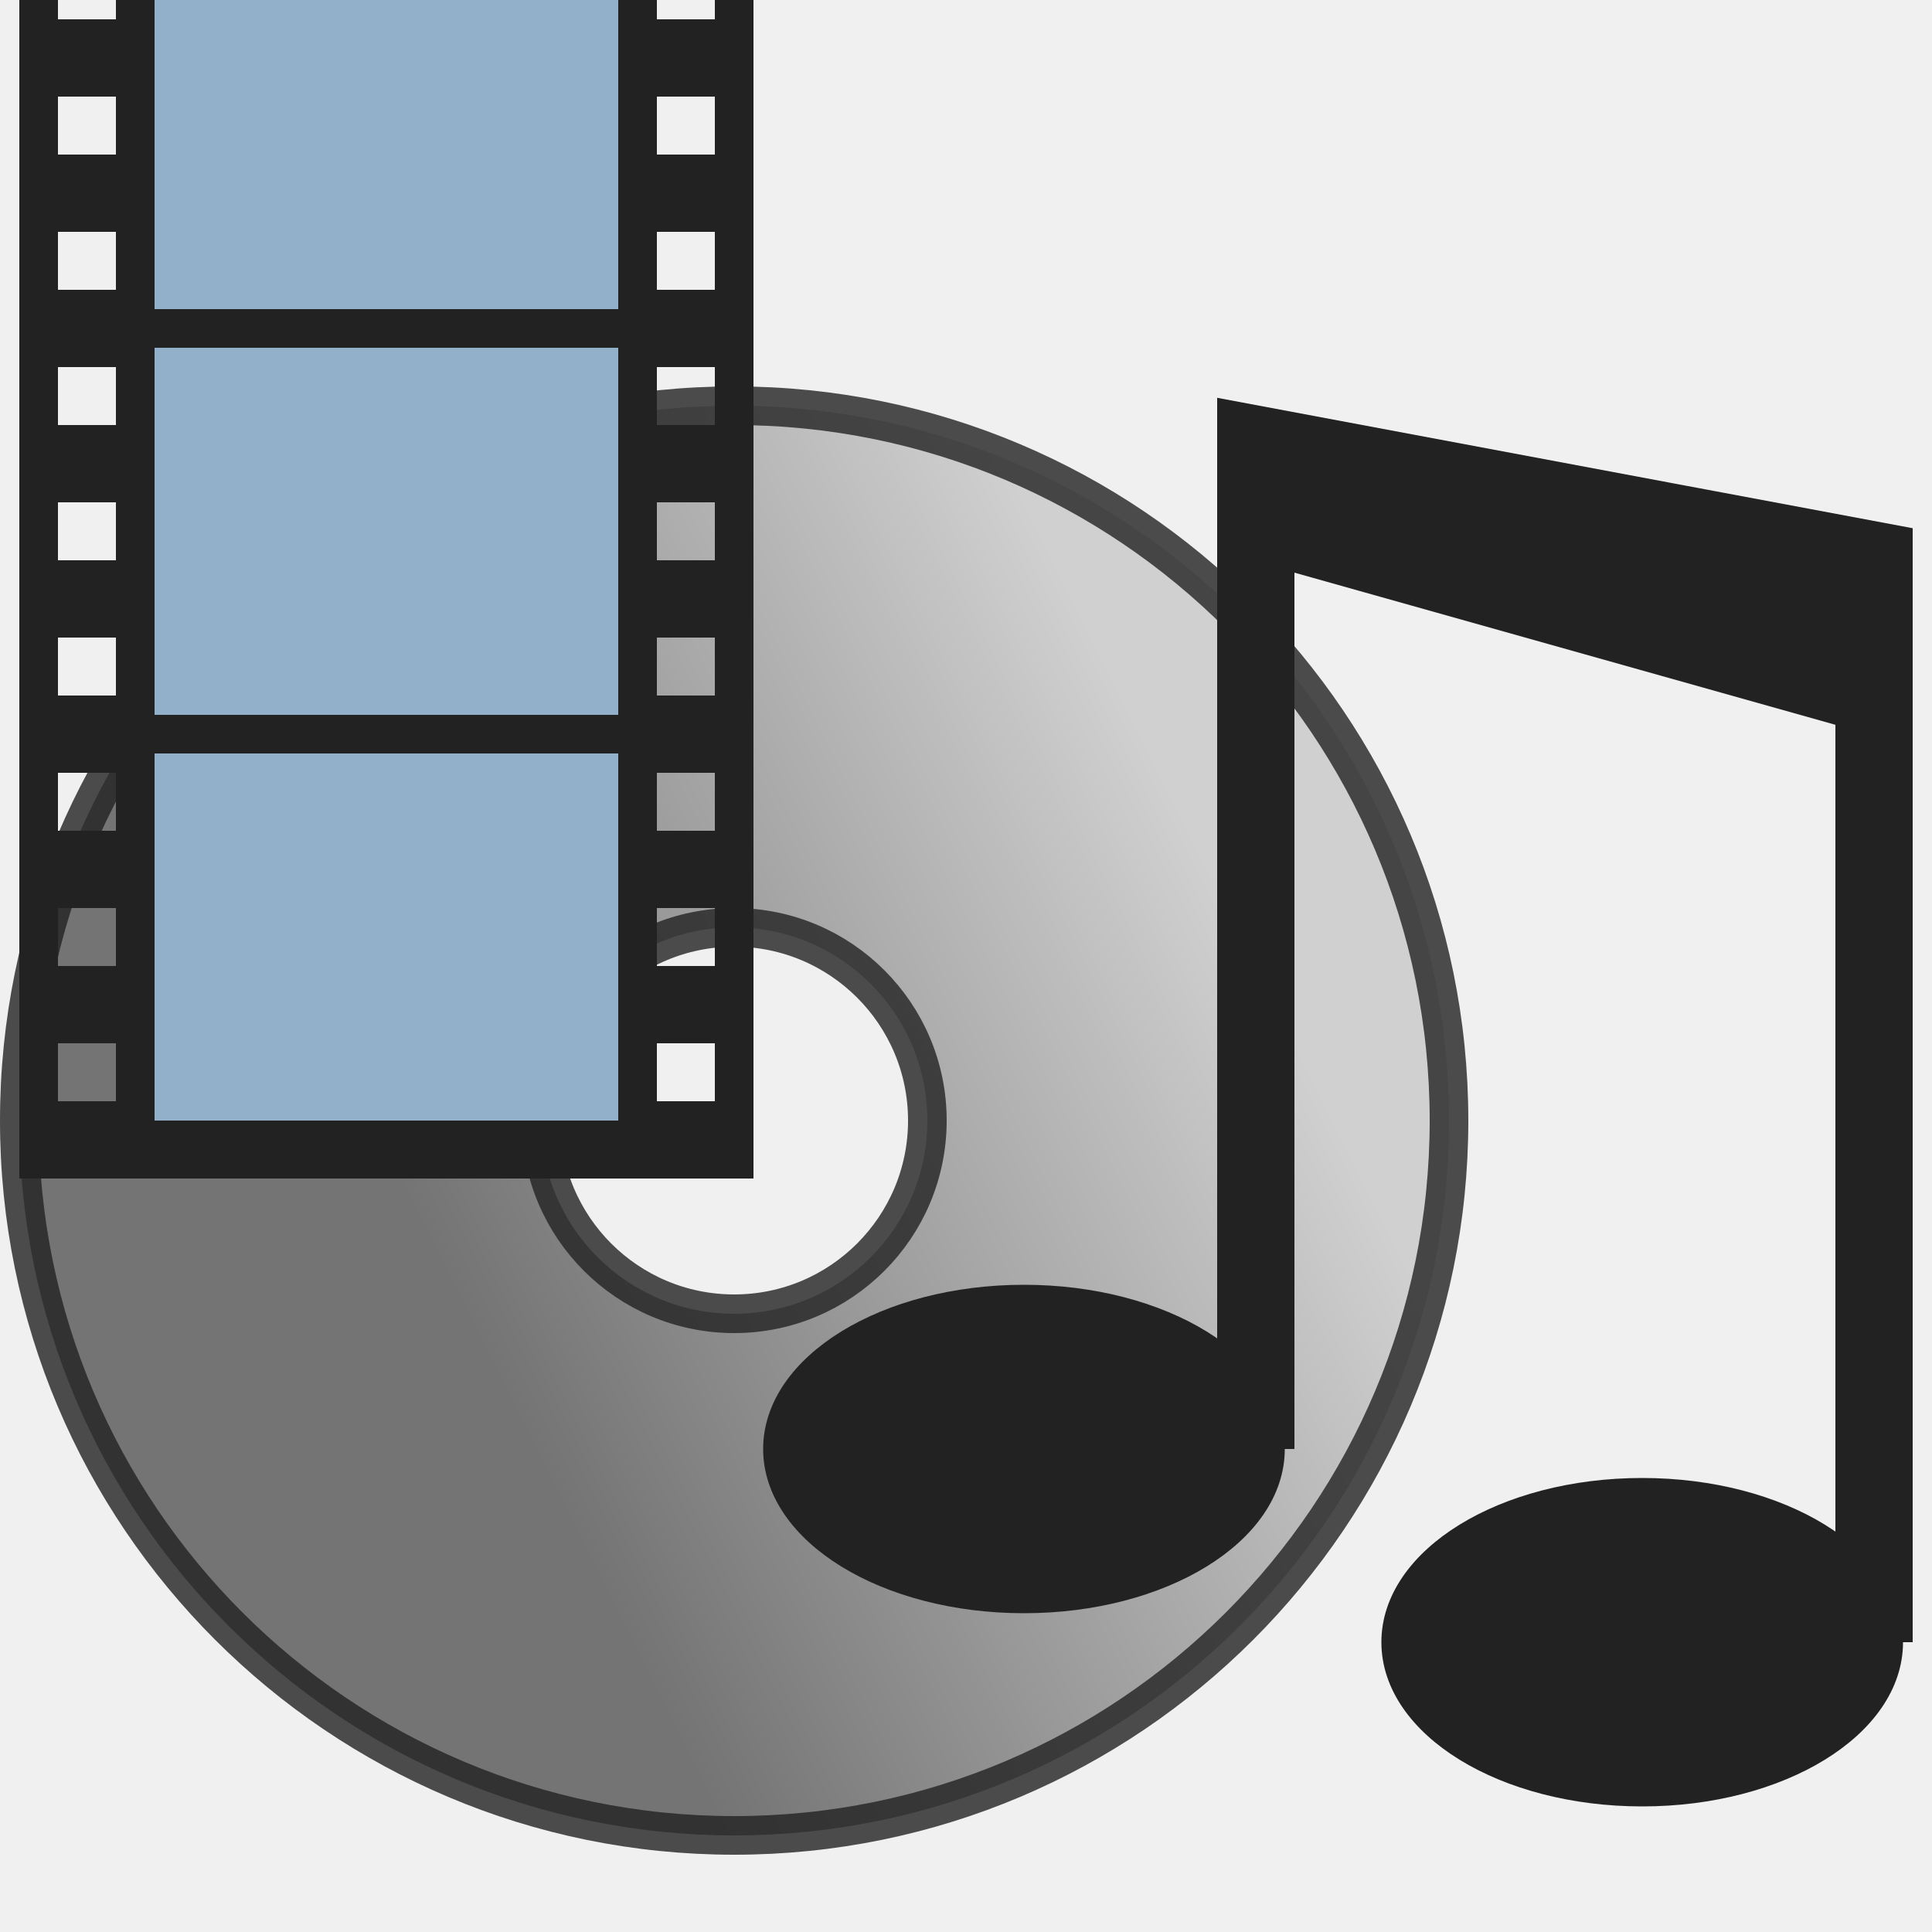
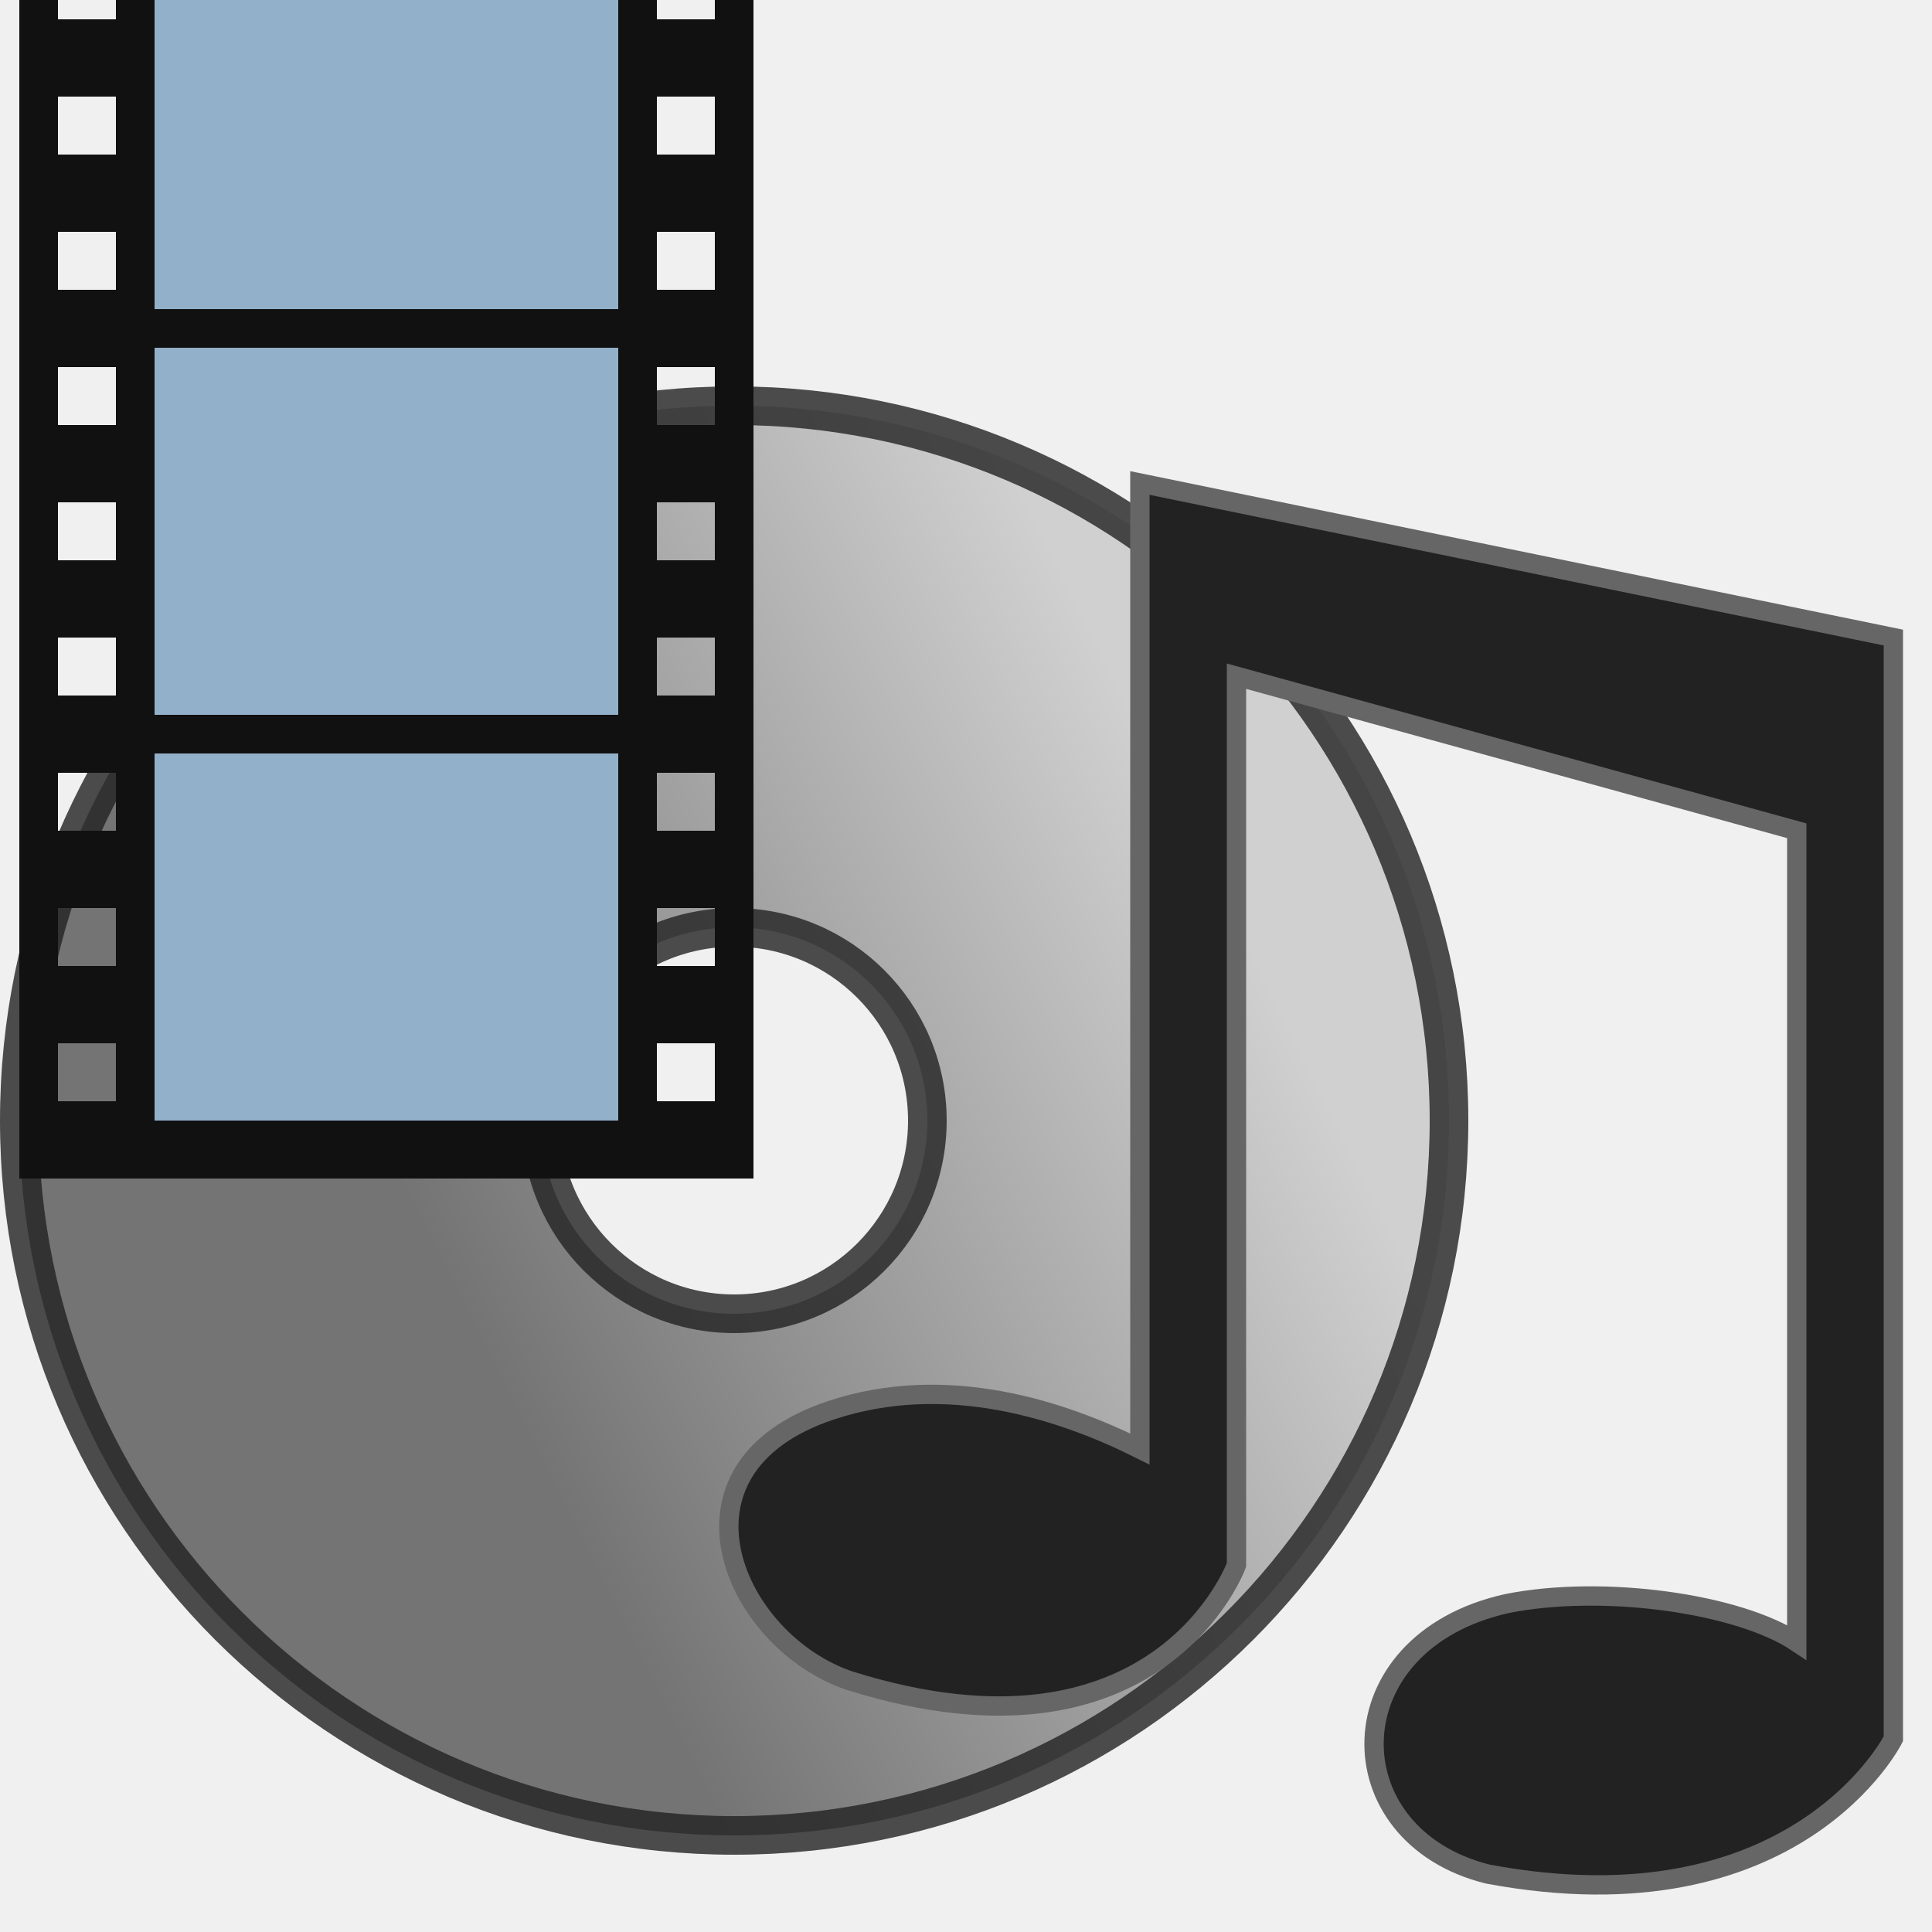
<svg height="100" width="100">
  <defs>
    <mask id="mask_circle">
      <circle cx="38%" cy="58%" r="50" fill="white" />
      <circle cx="38%" cy="58%" r="10" fill="black" />
    </mask>
    <linearGradient x1="20" y1="60" x2="60" y2="40" id="Gradient" gradientUnits="userSpaceOnUse">
      <stop style="stop-color:#666666;stop-opacity:1" offset="0" />
      <stop style="stop-color:#cccccc;stop-opacity:1" offset="1" />
    </linearGradient>
  </defs>
  <circle cx="38%" cy="58%" r="37" style="fill:url(#Gradient);stroke:#222222;stroke-width:2;fill-opacity:0.9;stroke-opacity:0.8" mask="url(#mask_circle)" />
  <circle cx="38%" cy="58%" r="10" fill="none" stroke="#222222" style="stroke-width:2;stroke-opacity:0.8" />
-   <g style="fill:#222222;stroke:#222222">
-     <ellipse cx="53" cy="75" rx="13" ry="8" />
-     <ellipse cx="85" cy="85" rx="13" ry="8" />
-     <polyline points="65,75 65,23 97,29 97,85 97,33 65,27 97,36" style="fill:none;stroke-width:4" />
-   </g>
-   <path style="fill:#222222" d="M 3,-2 3,0 6,0 6,-2 z M 6,0 6,1 3,1 3,0 1,0 1,61 39,61 39,0 37,0 37,1 34,1 34,0 z m 28,0 3,0 0,-2 -3,0 z M 3,5 6,5 6,8 3,8 z m 31,0 3,0 0,3 -3,0 z m -31,7 3,0 0,3 -3,0 z m 31,0 3,0 0,3 -3,0 z m -31,7 3,0 0,3 -3,0 z m 31,0 3,0 0,3 -3,0 z m -31,7 3,0 0,3 -3,0 z m 31,0 3,0 0,3 -3,0 z m -31,7 3,0 0,3 -3,0 z m 31,0 3,0 0,3 -3,0 z m -31,7 3,0 0,3 -3,0 z m 31,0 3,0 0,3 -3,0 z m -31,7 3,0 0,3 -3,0 z m 31,0 3,0 0,3 -3,0 z m -31,7 3,0 0,3 -3,0 z m 31,0 3,0 0,3 -3,0 z" />
+   <path style="fill:#222222;stroke:#666666" d="m 59,75 0,-50 39,8 0,57 c 0,0 -5,10 -21,7 -8,-2 -8,-12 1,-14 5,-1 12,0 15,2 l 0,-42 -29,-8 0,46 c 0,0 -4,11 -20,6 -6,-2 -10,-11 -1,-14 6,-2 12,0 16,2 z" />
+   <path style="fill:#111111" d="M 3,-2 3,0 6,0 6,-2 z M 6,0 6,1 3,1 3,0 1,0 1,61 39,61 39,0 37,0 37,1 34,1 34,0 z m 28,0 3,0 0,-2 -3,0 z M 3,5 6,5 6,8 3,8 z m 31,0 3,0 0,3 -3,0 z m -31,7 3,0 0,3 -3,0 z m 31,0 3,0 0,3 -3,0 z m -31,7 3,0 0,3 -3,0 z m 31,0 3,0 0,3 -3,0 z m -31,7 3,0 0,3 -3,0 z m 31,0 3,0 0,3 -3,0 z m -31,7 3,0 0,3 -3,0 z m 31,0 3,0 0,3 -3,0 z m -31,7 3,0 0,3 -3,0 z m 31,0 3,0 0,3 -3,0 z m -31,7 3,0 0,3 -3,0 z m 31,0 3,0 0,3 -3,0 z m -31,7 3,0 0,3 -3,0 z m 31,0 3,0 0,3 -3,0 z" />
  <path style="fill:#92B0C9" d="m 8,0 24,0 0,16 -24,0 z m 0,18 24,0 0,19 -24,0 z m 0,21 24,0 0,19 -24,0 z" />
</svg>
